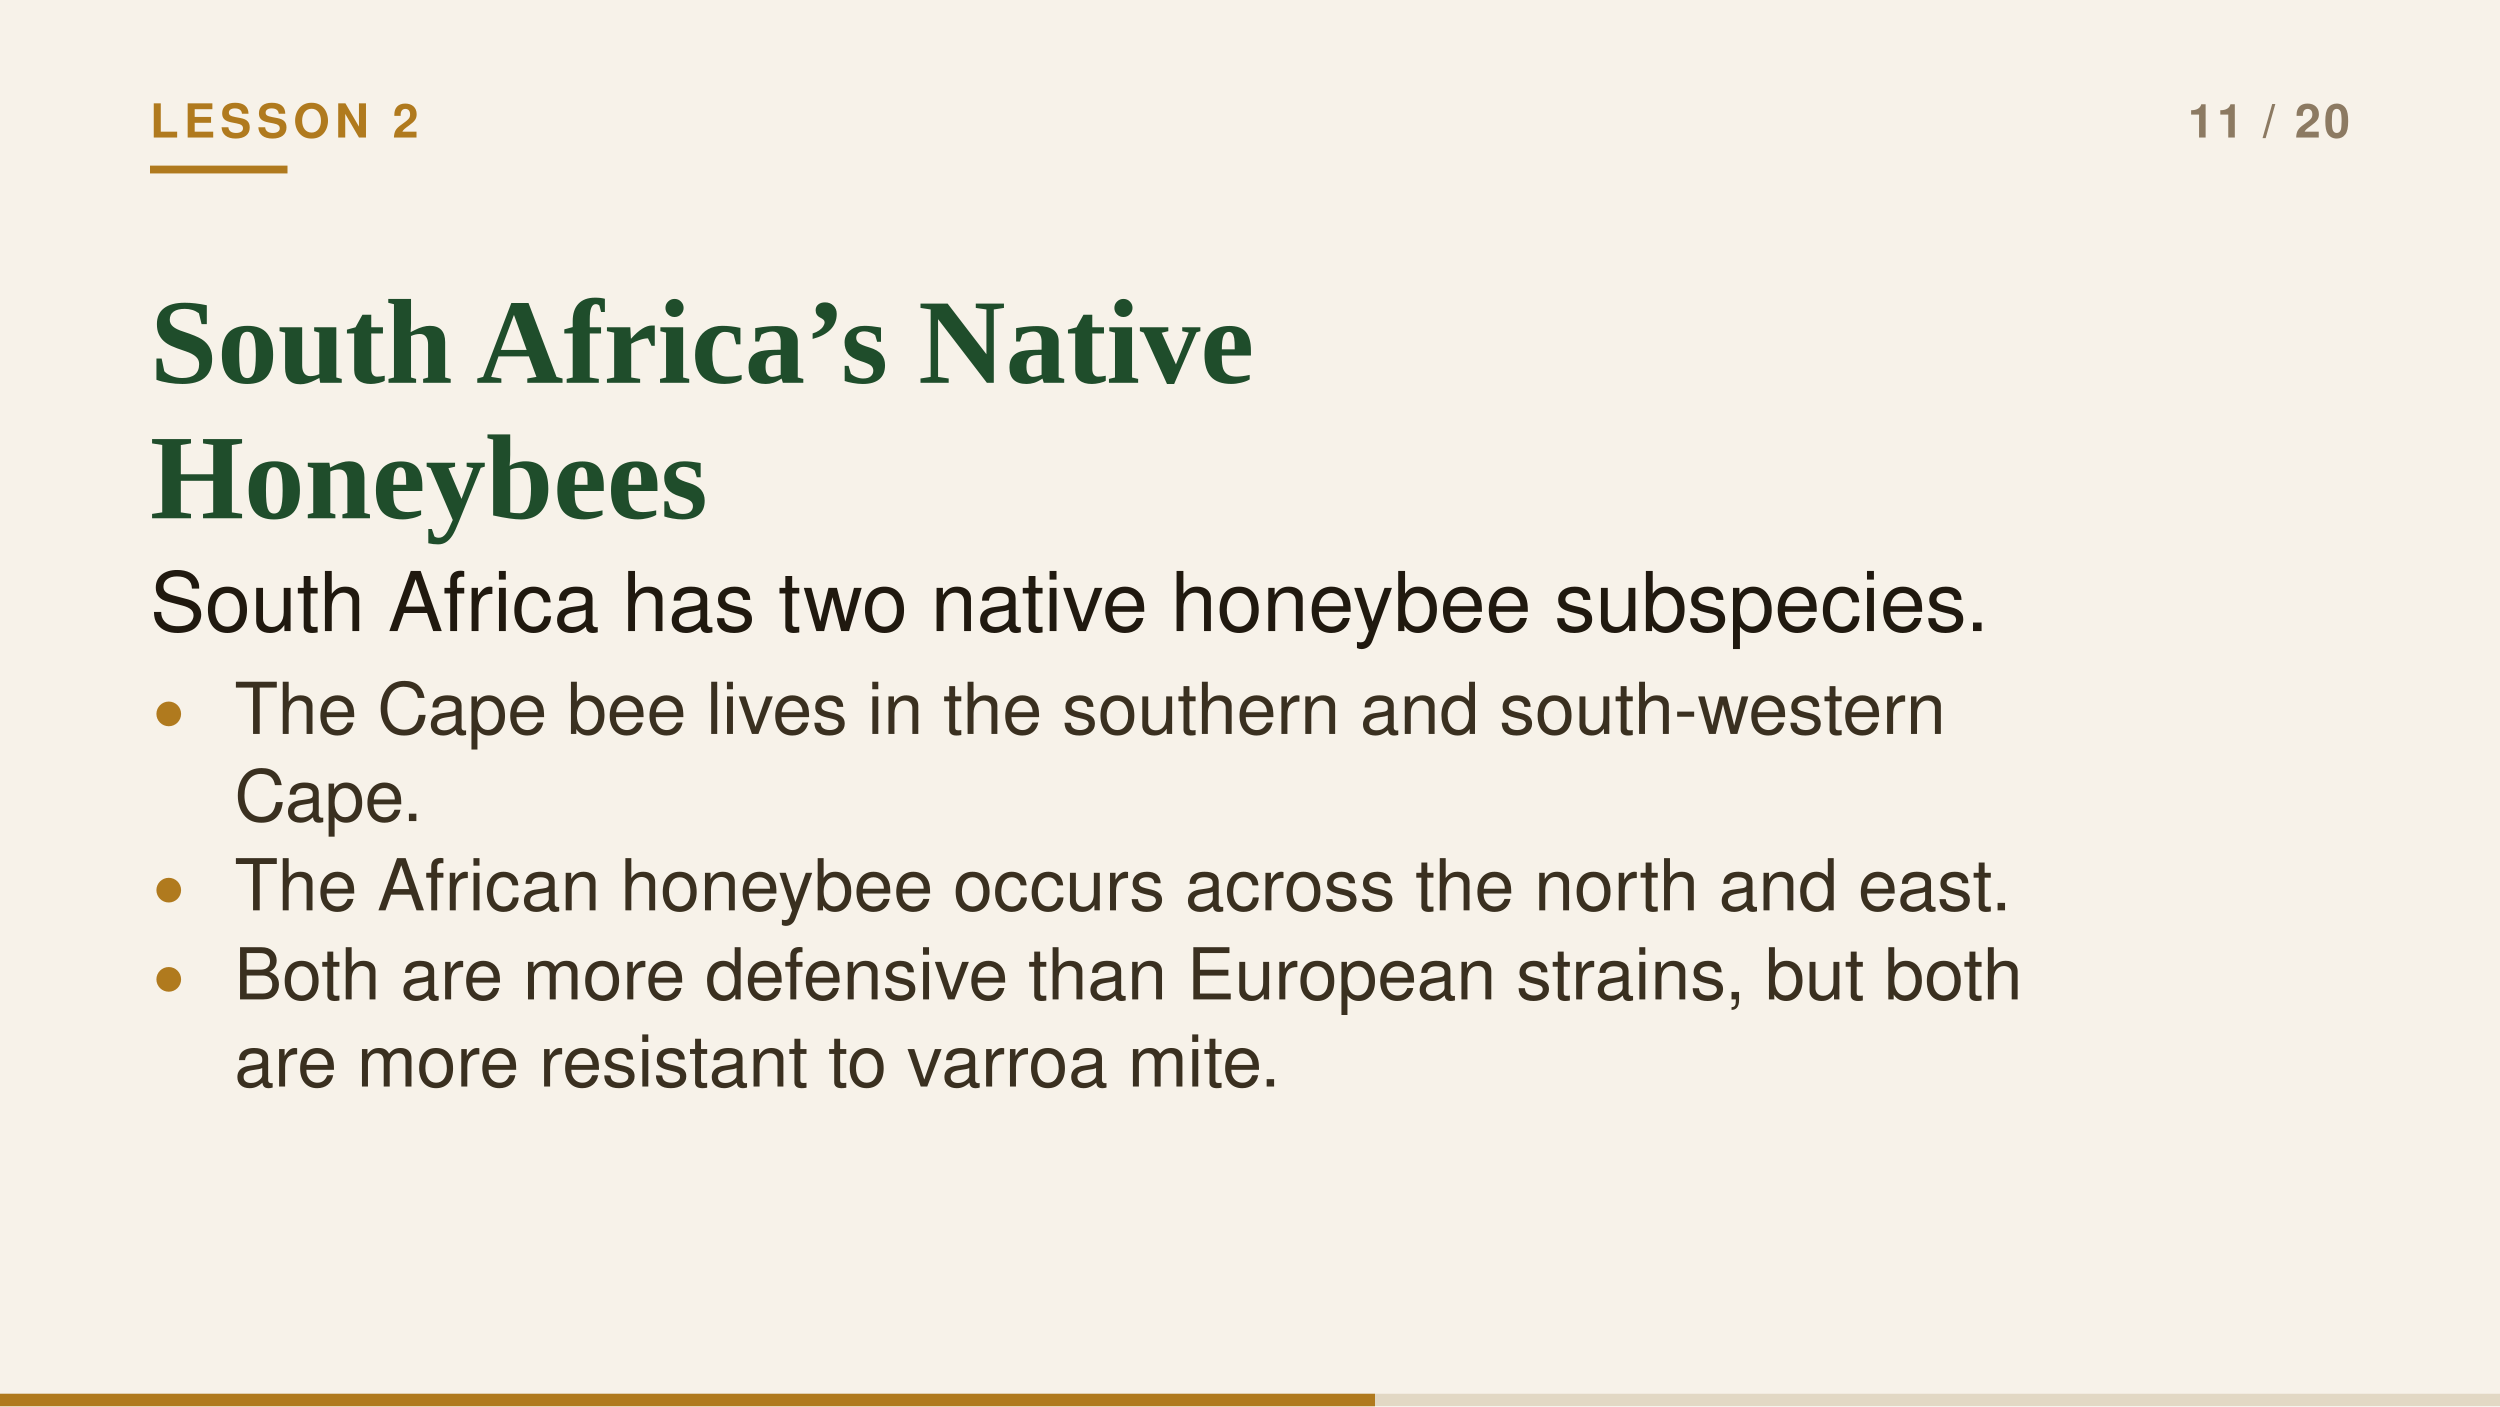
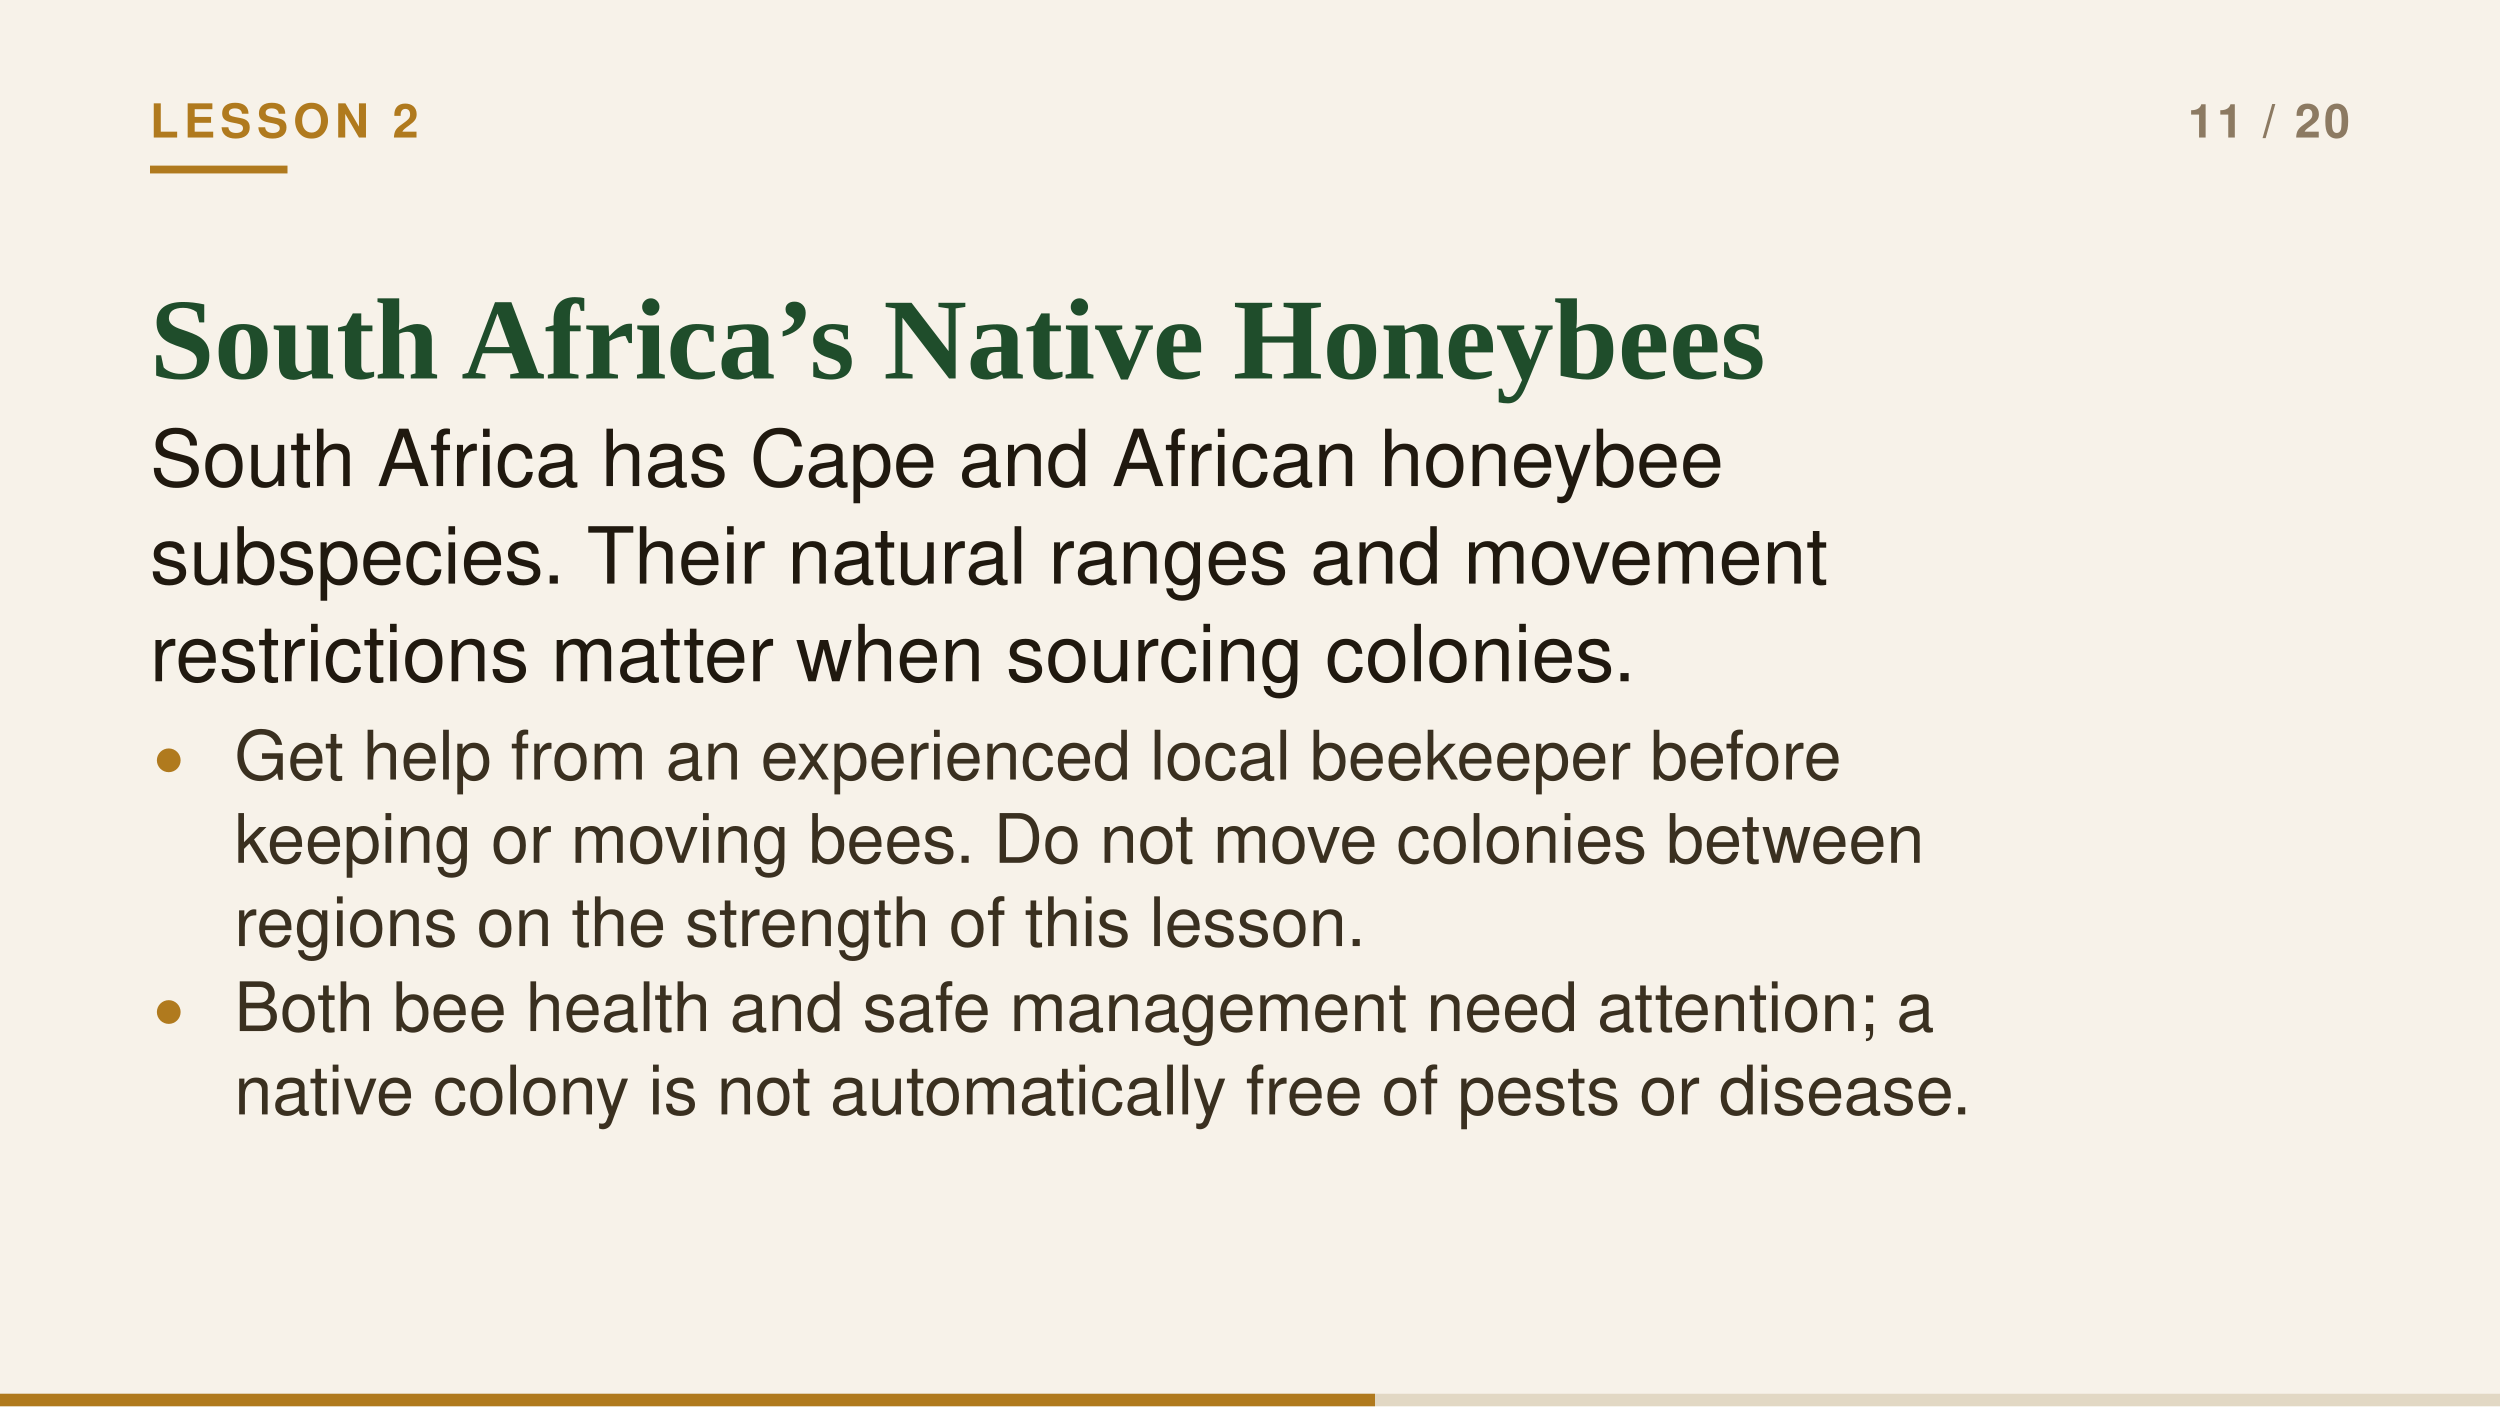
<svg xmlns="http://www.w3.org/2000/svg" viewBox="0 0 1600 900" width="1600" height="900">
  <style>.eye{font:700 30px 'Helvetica Neue',Helvetica,Arial,'Liberation Sans',sans-serif;letter-spacing:3.4px}.num{text-anchor:end;letter-spacing:2px}.hero{font:700 132px Georgia,'Iowan Old Style','Times New Roman',serif}.tag{font:italic 400 58px Georgia,'Iowan Old Style','Times New Roman',serif}.title{font-family:Georgia,'Iowan Old Style','Times New Roman',serif;font-weight:700}.lead{font-family:'Helvetica Neue',Helvetica,Arial,'Liberation Sans',sans-serif;font-weight:400}.point{font-family:'Helvetica Neue',Helvetica,Arial,'Liberation Sans',sans-serif;font-weight:400}.q{font:italic 400 46px Georgia,'Iowan Old Style','Times New Roman',serif}</style>
  <rect width="1600" height="900" fill="#F7F2E9" />
  <text class="eye" font-size="30" x="96" y="88" fill="#B07A1E">LESSON 2</text>
  <text class="eye num" x="1504" y="88" fill="#8C7A62">11 / 20</text>
  <rect x="96" y="106" width="88" height="5" fill="#B07A1E" />
-   <text class="title" font-size="77.4" fill="#1F4D2B">
-     <tspan x="96" y="245">South Africa’s Native</tspan>
-     <tspan x="96" y="331.7">Honeybees</tspan>
+   <text class="title" font-size="73.9" fill="#1F4D2B">
+     <tspan x="96" y="242.2">South Africa’s Native Honeybees</tspan>
  </text>
-   <text class="lead" font-size="52.8" fill="#20190F">
-     <tspan x="96" y="403.9">South Africa has two native honeybee subspecies.</tspan>
+   <text class="lead" font-size="50.4" fill="#20190F">
+     <tspan x="96" y="311.1">South Africa has Cape and African honeybee</tspan>
+     <tspan x="96" y="373.5">subspecies. Their natural ranges and movement</tspan>
+     <tspan x="96" y="436">restrictions matter when sourcing colonies.</tspan>
  </text>
-   <circle cx="108" cy="456.9" r="7.9" fill="#B07A1E" />
-   <text class="point" font-size="45.8" fill="#3A3020">
-     <tspan x="150" y="469.7">The Cape bee lives in the southern and south-western</tspan>
-     <tspan x="150" y="525.5">Cape.</tspan>
+   <circle cx="108" cy="486.6" r="7.6" fill="#B07A1E" />
+   <text class="point" font-size="43.7" fill="#3A3020">
+     <tspan x="150" y="498.9">Get help from an experienced local beekeeper before</tspan>
+     <tspan x="150" y="552.2">keeping or moving bees. Do not move colonies between</tspan>
+     <tspan x="150" y="605.5">regions on the strength of this lesson.</tspan>
  </text>
-   <circle cx="108" cy="569.7" r="7.9" fill="#B07A1E" />
-   <text class="point" font-size="45.8" fill="#3A3020">
-     <tspan x="150" y="582.6">The African honeybee occurs across the north and east.</tspan>
-   </text>
-   <circle cx="108" cy="626.8" r="7.9" fill="#B07A1E" />
-   <text class="point" font-size="45.8" fill="#3A3020">
-     <tspan x="150" y="639.6">Both are more defensive than European strains, but both</tspan>
-     <tspan x="150" y="695.4">are more resistant to varroa mite.</tspan>
+   <circle cx="108" cy="647.7" r="7.6" fill="#B07A1E" />
+   <text class="point" font-size="43.7" fill="#3A3020">
+     <tspan x="150" y="659.9">Both bee health and safe management need attention; a</tspan>
+     <tspan x="150" y="713.2">native colony is not automatically free of pests or disease.</tspan>
  </text>
  <rect x="0" y="892" width="1600" height="8" fill="#E2D8C4" />
  <rect x="0" y="892" width="880" height="8" fill="#B07A1E" />
</svg>
